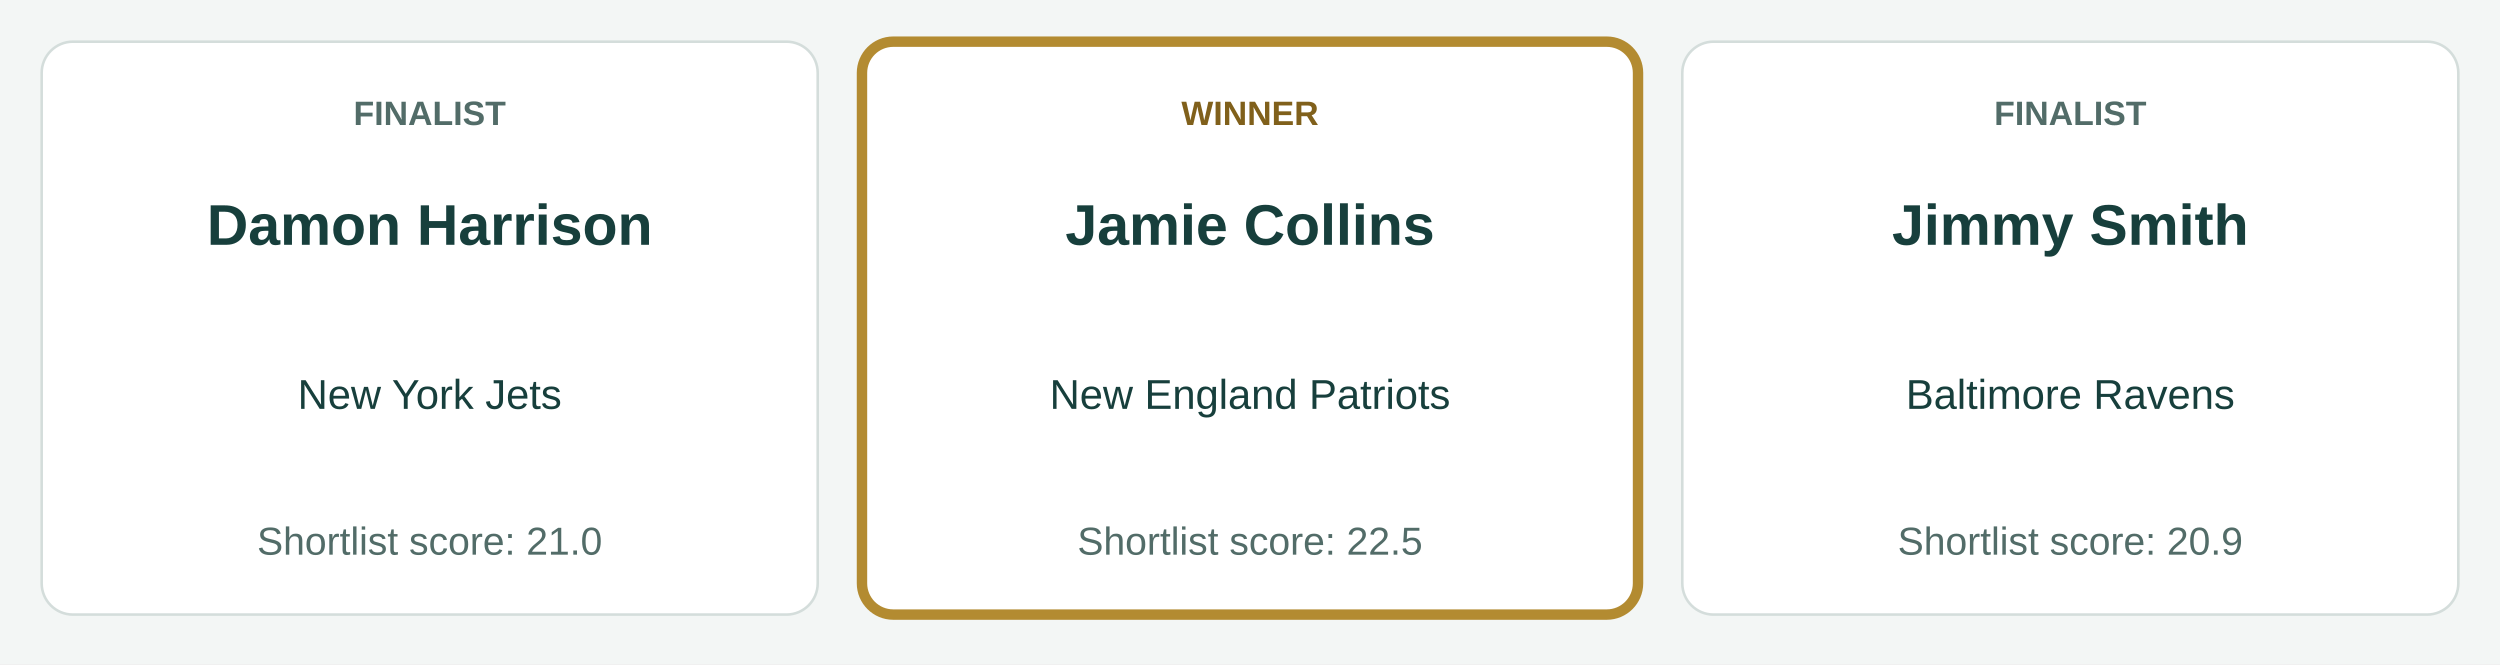
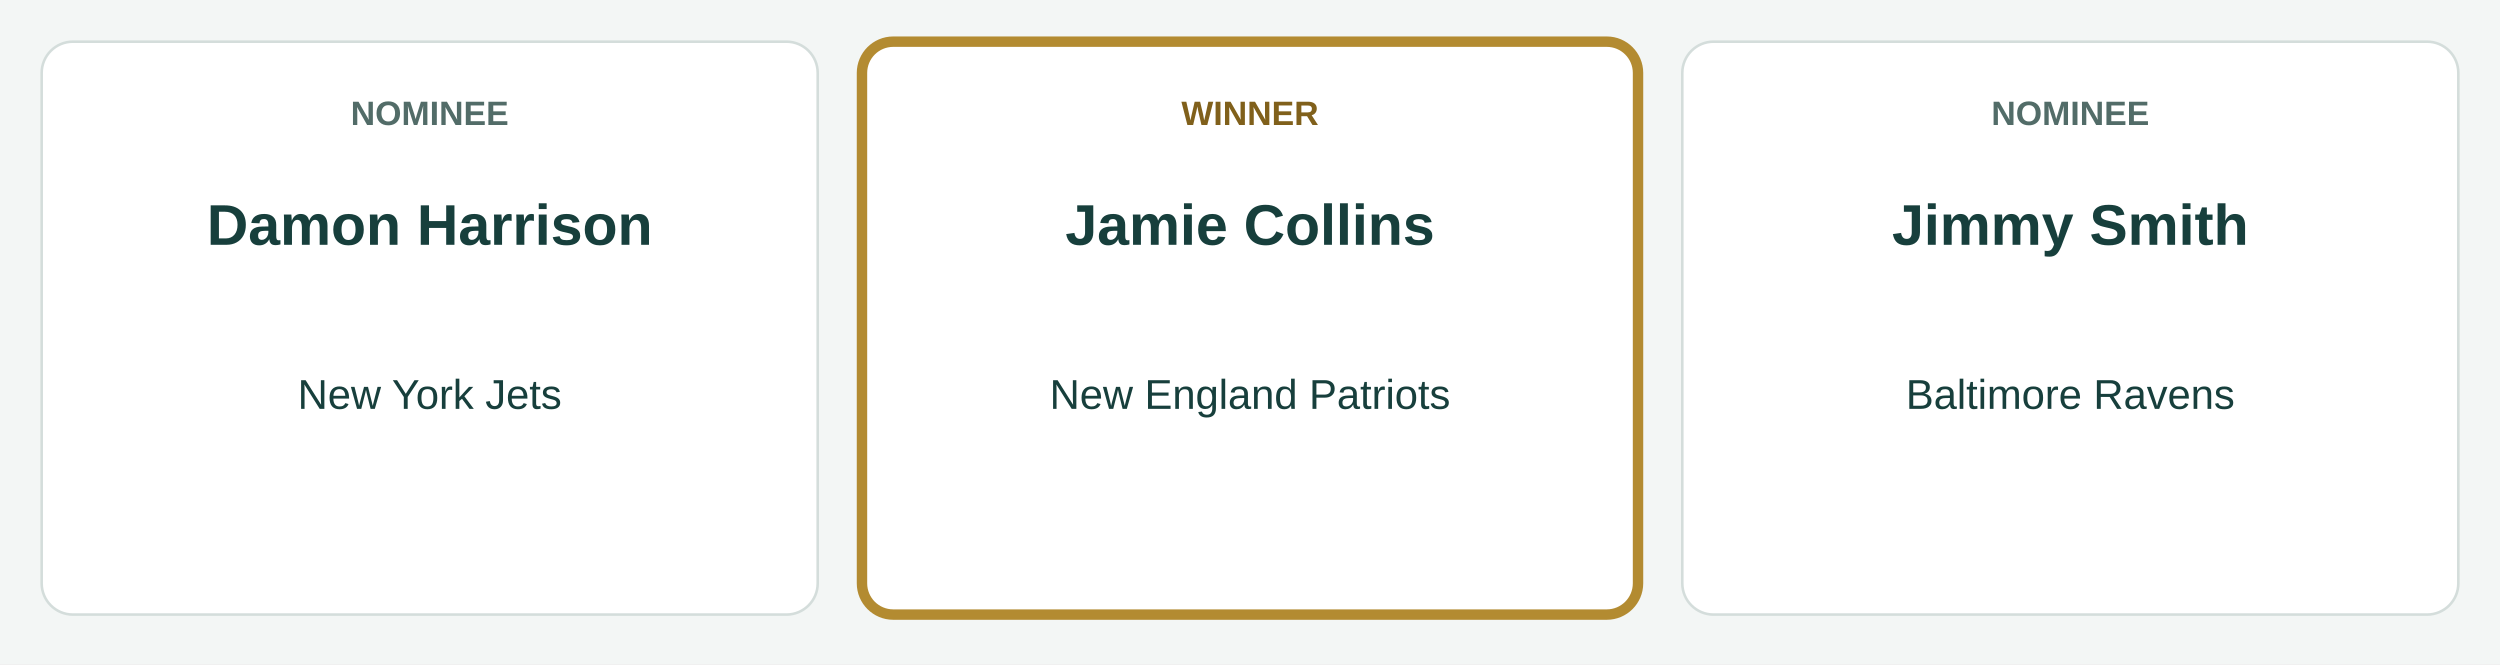
<svg xmlns="http://www.w3.org/2000/svg" viewBox="0 0 960 255" role="img">
  <rect width="960" height="255" fill="#f3f6f5" />
  <rect x="16" y="16" width="298" height="220" rx="12" fill="white" stroke="#d4dddb" stroke-width="1" />
-   <text x="165" y="48" text-anchor="middle" font-family="Arial, sans-serif" font-size="13" fill="#526c68" font-weight="bold">FINALIST</text>
+   <text x="165" y="48" text-anchor="middle" font-family="Arial, sans-serif" font-size="13" fill="#526c68" font-weight="bold">NOMINEE</text>
  <text x="165" y="94" text-anchor="middle" font-family="Arial, sans-serif" font-size="22" fill="#173f3c" font-weight="bold">Damon Harrison</text>
  <text x="165" y="157" text-anchor="middle" font-family="Arial, sans-serif" font-size="16" fill="#173f3c" font-weight="normal">New York Jets</text>
-   <text x="165" y="213" text-anchor="middle" font-family="Arial, sans-serif" font-size="15" fill="#526c68" font-weight="normal">Shortlist score: 21.0</text>
  <rect x="331" y="16" width="298" height="220" rx="12" fill="white" stroke="#b38b31" stroke-width="4" />
  <text x="480" y="48" text-anchor="middle" font-family="Arial, sans-serif" font-size="13" fill="#80601b" font-weight="bold">WINNER</text>
  <text x="480" y="94" text-anchor="middle" font-family="Arial, sans-serif" font-size="22" fill="#173f3c" font-weight="bold">Jamie Collins</text>
  <text x="480" y="157" text-anchor="middle" font-family="Arial, sans-serif" font-size="16" fill="#173f3c" font-weight="normal">New England Patriots</text>
-   <text x="480" y="213" text-anchor="middle" font-family="Arial, sans-serif" font-size="15" fill="#526c68" font-weight="normal">Shortlist score: 22.5</text>
  <rect x="646" y="16" width="298" height="220" rx="12" fill="white" stroke="#d4dddb" stroke-width="1" />
-   <text x="795" y="48" text-anchor="middle" font-family="Arial, sans-serif" font-size="13" fill="#526c68" font-weight="bold">FINALIST</text>
+   <text x="795" y="48" text-anchor="middle" font-family="Arial, sans-serif" font-size="13" fill="#526c68" font-weight="bold">NOMINEE</text>
  <text x="795" y="94" text-anchor="middle" font-family="Arial, sans-serif" font-size="22" fill="#173f3c" font-weight="bold">Jimmy Smith</text>
  <text x="795" y="157" text-anchor="middle" font-family="Arial, sans-serif" font-size="16" fill="#173f3c" font-weight="normal">Baltimore Ravens</text>
-   <text x="795" y="213" text-anchor="middle" font-family="Arial, sans-serif" font-size="15" fill="#526c68" font-weight="normal">Shortlist score: 20.9</text>
</svg>
